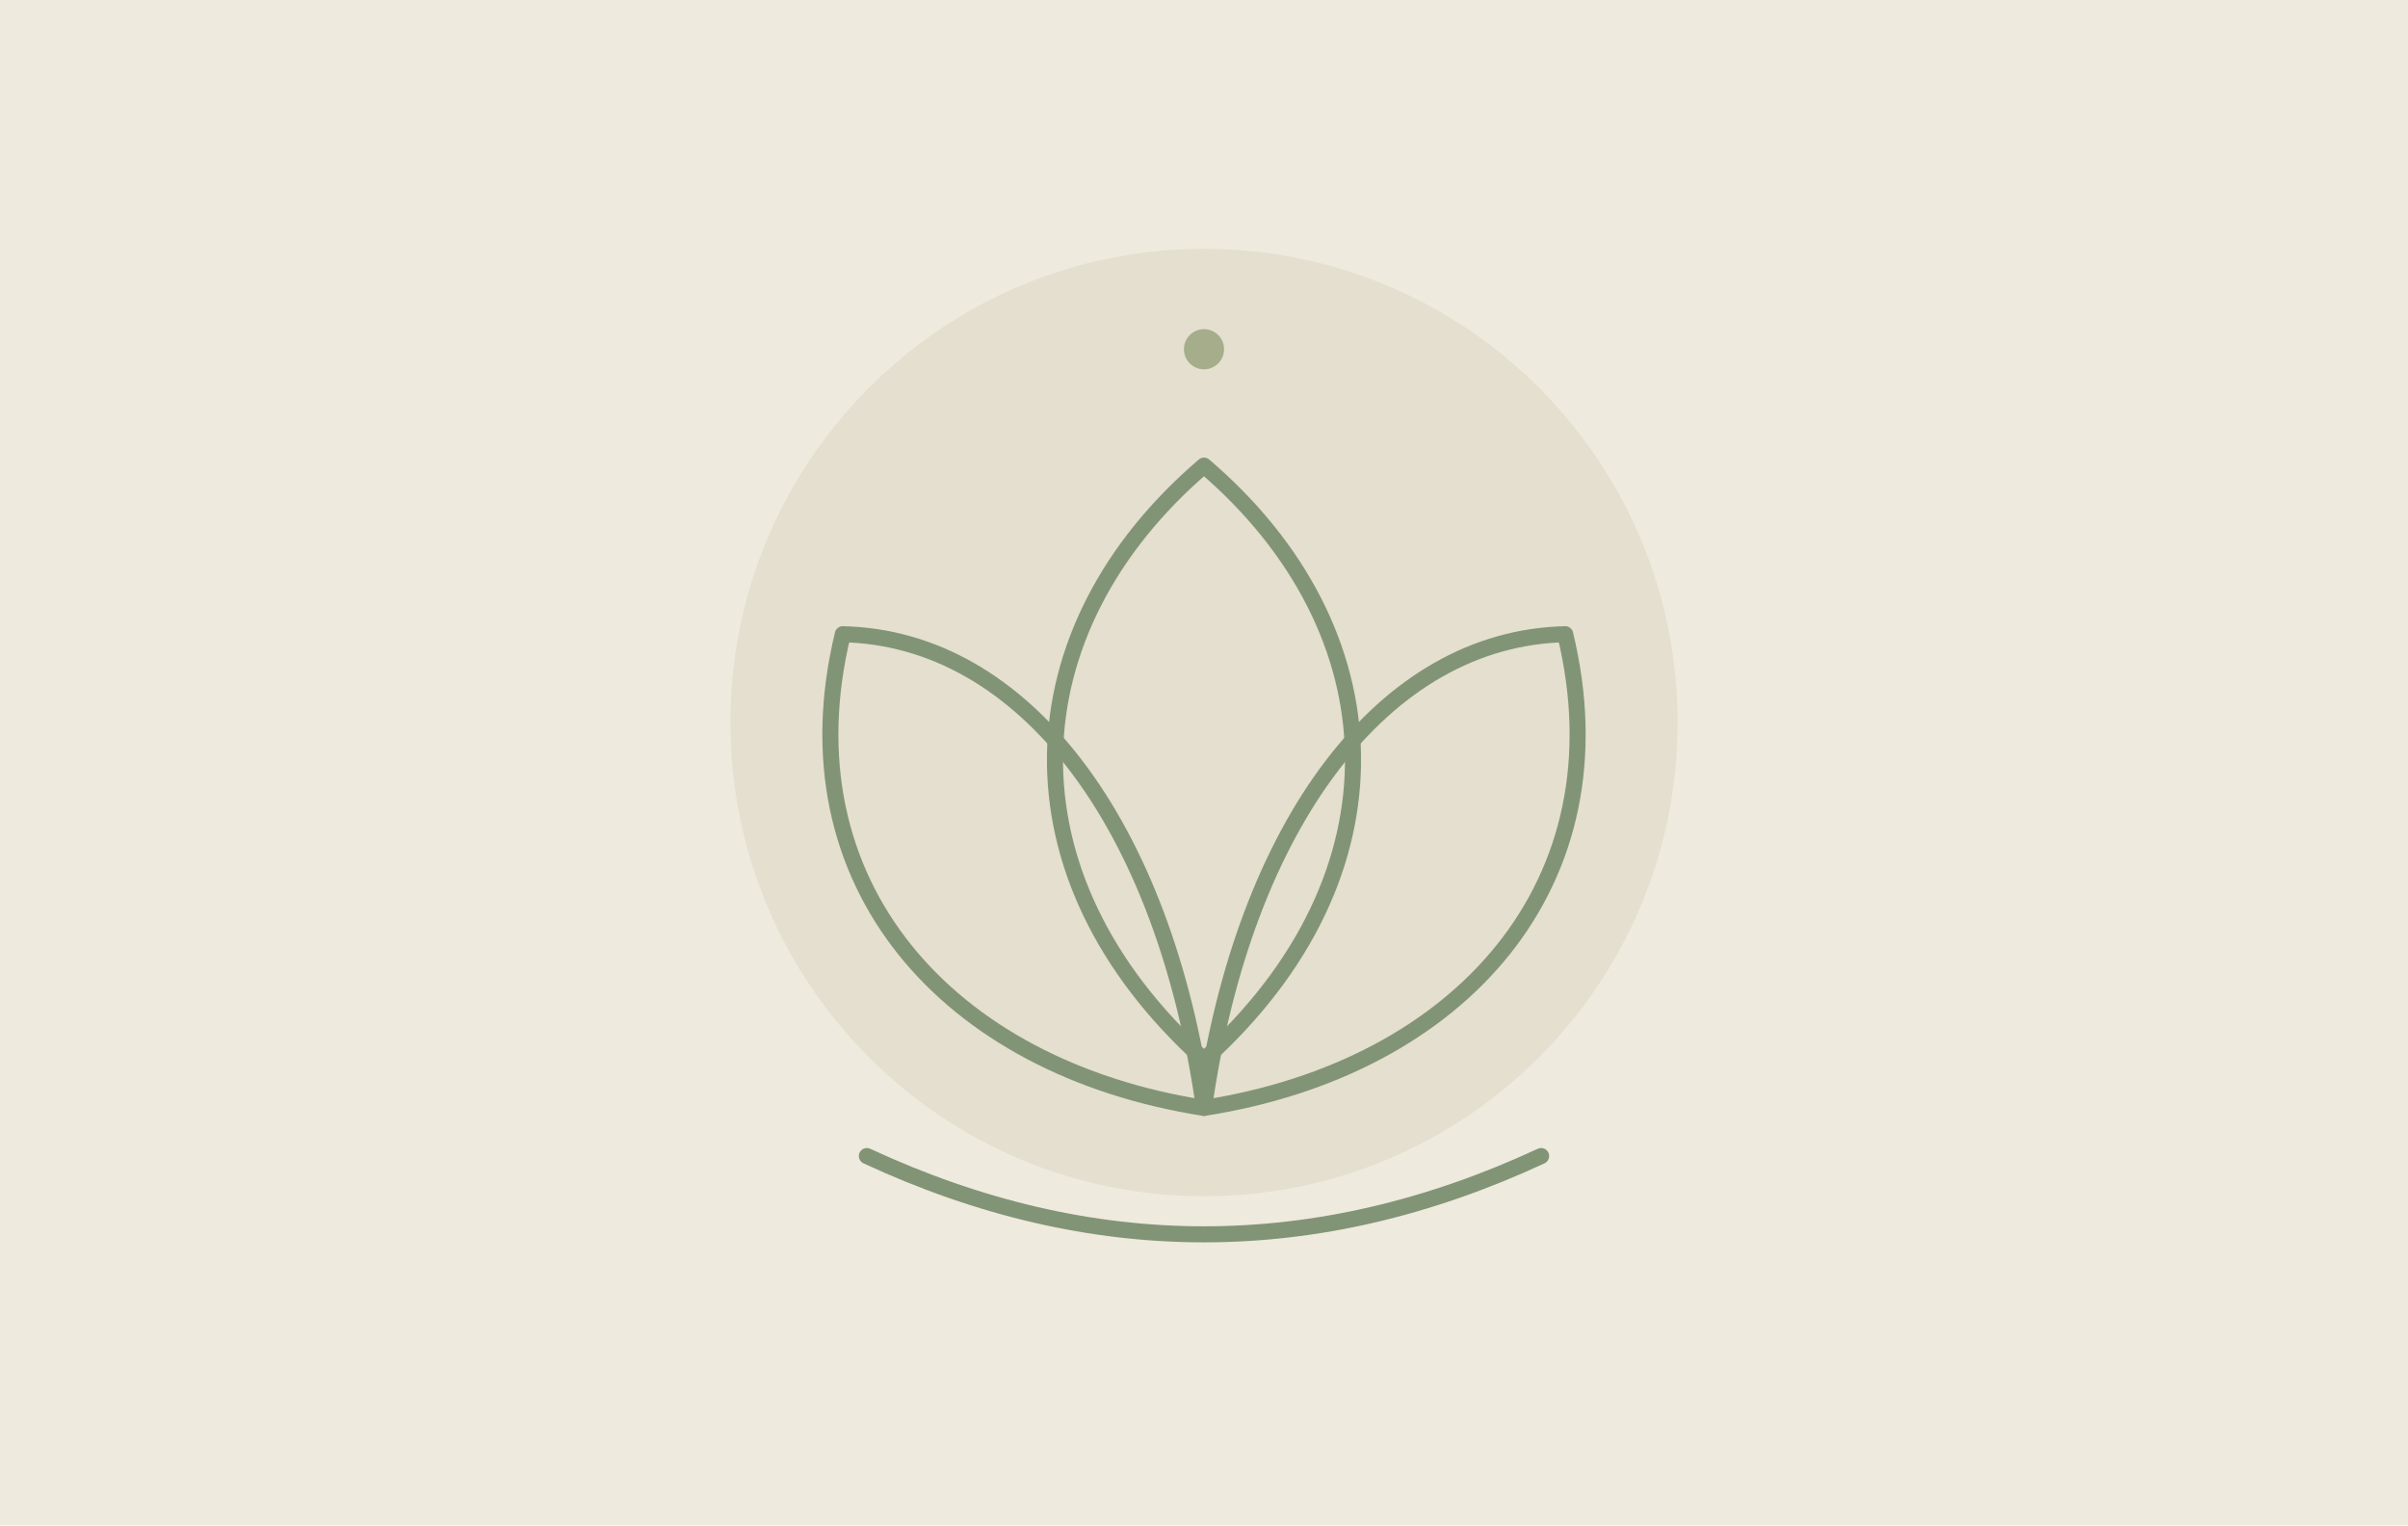
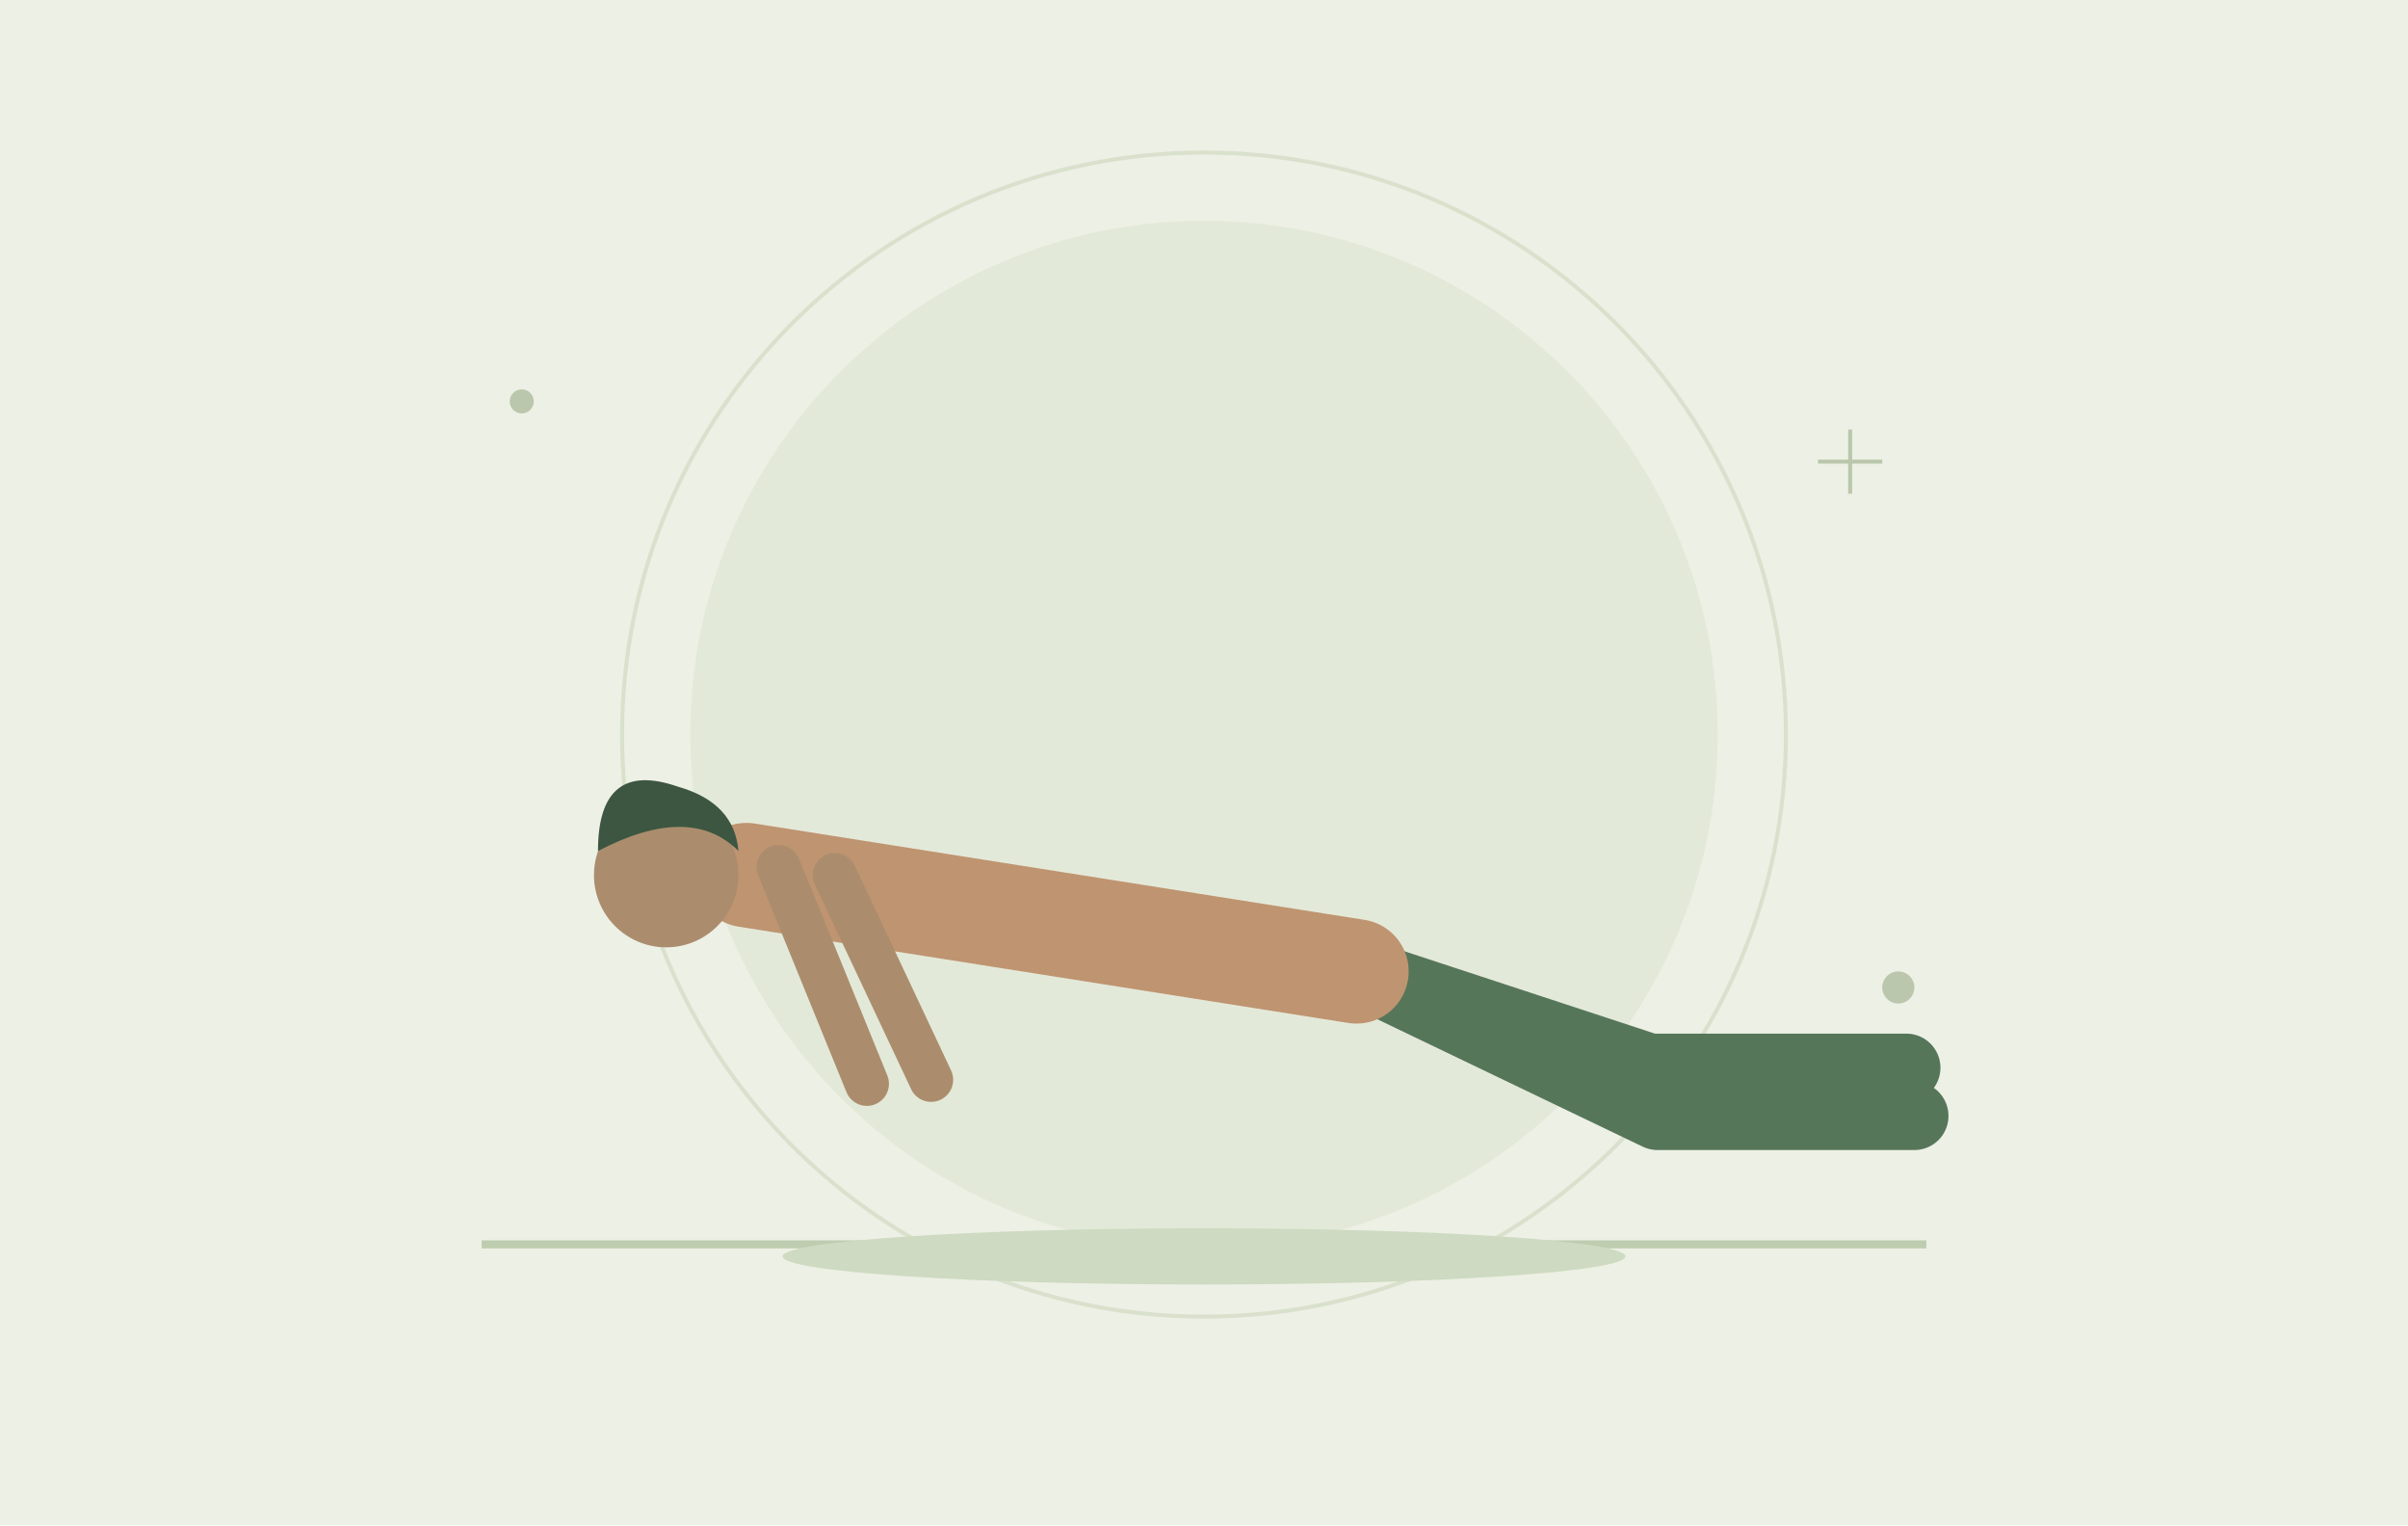
- <svg xmlns="http://www.w3.org/2000/svg" width="600" height="380" viewBox="0 0 600 380">
-   <rect width="600" height="380" fill="#eeeadd" />
-   <circle cx="300" cy="180" r="118" fill="#e4dfce" />
-   <g fill="none" stroke="#829476" stroke-linecap="round" stroke-linejoin="round" stroke-width="4">
-     <path d="M300 276c-64-10-105-56-90-118 45 1 80 47 90 118Z" />
-     <path d="M300 276c64-10 105-56 90-118-45 1-80 47-90 118Z" />
-     <path d="M300 264c-51-46-48-107 0-148 48 41 51 102 0 148Z" />
-     <path d="M216 288q84 39 168 0" />
+ <svg xmlns="http://www.w3.org/2000/svg" width="600" height="380" viewBox="0 0 600 380" role="img">
+   <rect width="600" height="380" fill="#edf0e5" />
+   <circle cx="300" cy="183" r="128" fill="#e3e9d8" />
+   <circle cx="300" cy="183" r="145" fill="none" stroke="#d9e1cd" />
+   <path d="M120 310h360" stroke="#becdb0" stroke-width="2" />
+   <ellipse cx="300" cy="313" rx="105" ry="7" fill="#cedac1" />
+   <g fill="none" stroke-linecap="round" stroke-linejoin="round">
+     <path d="M338 242L411 266L475 266M338 242L413 278L477 278" stroke="#56765a" stroke-width="17" />
+     <path d="M186 218L338 242" stroke="#bf9471" stroke-width="26" />
+     <path d="M194 216L216 270M208 218L232 269" stroke="#ab8d6d" stroke-width="11" />
  </g>
-   <circle cx="300" cy="87" r="5" fill="#a5ad8b" />
+   <circle cx="166" cy="218" r="18" fill="#ab8d6d" />
+   <path d="M149 212q0-23 20-16 14 4 15 16-12-12-35 0" fill="#3d5641" />
+   <g fill="#98ac86" opacity=".6">
+     <circle cx="130" cy="100" r="3" />
+     <circle cx="473" cy="246" r="4" />
+     <path d="M453 115h16m-8-8v16" stroke="#98ac86" stroke-width="1" />
+   </g>
</svg>
